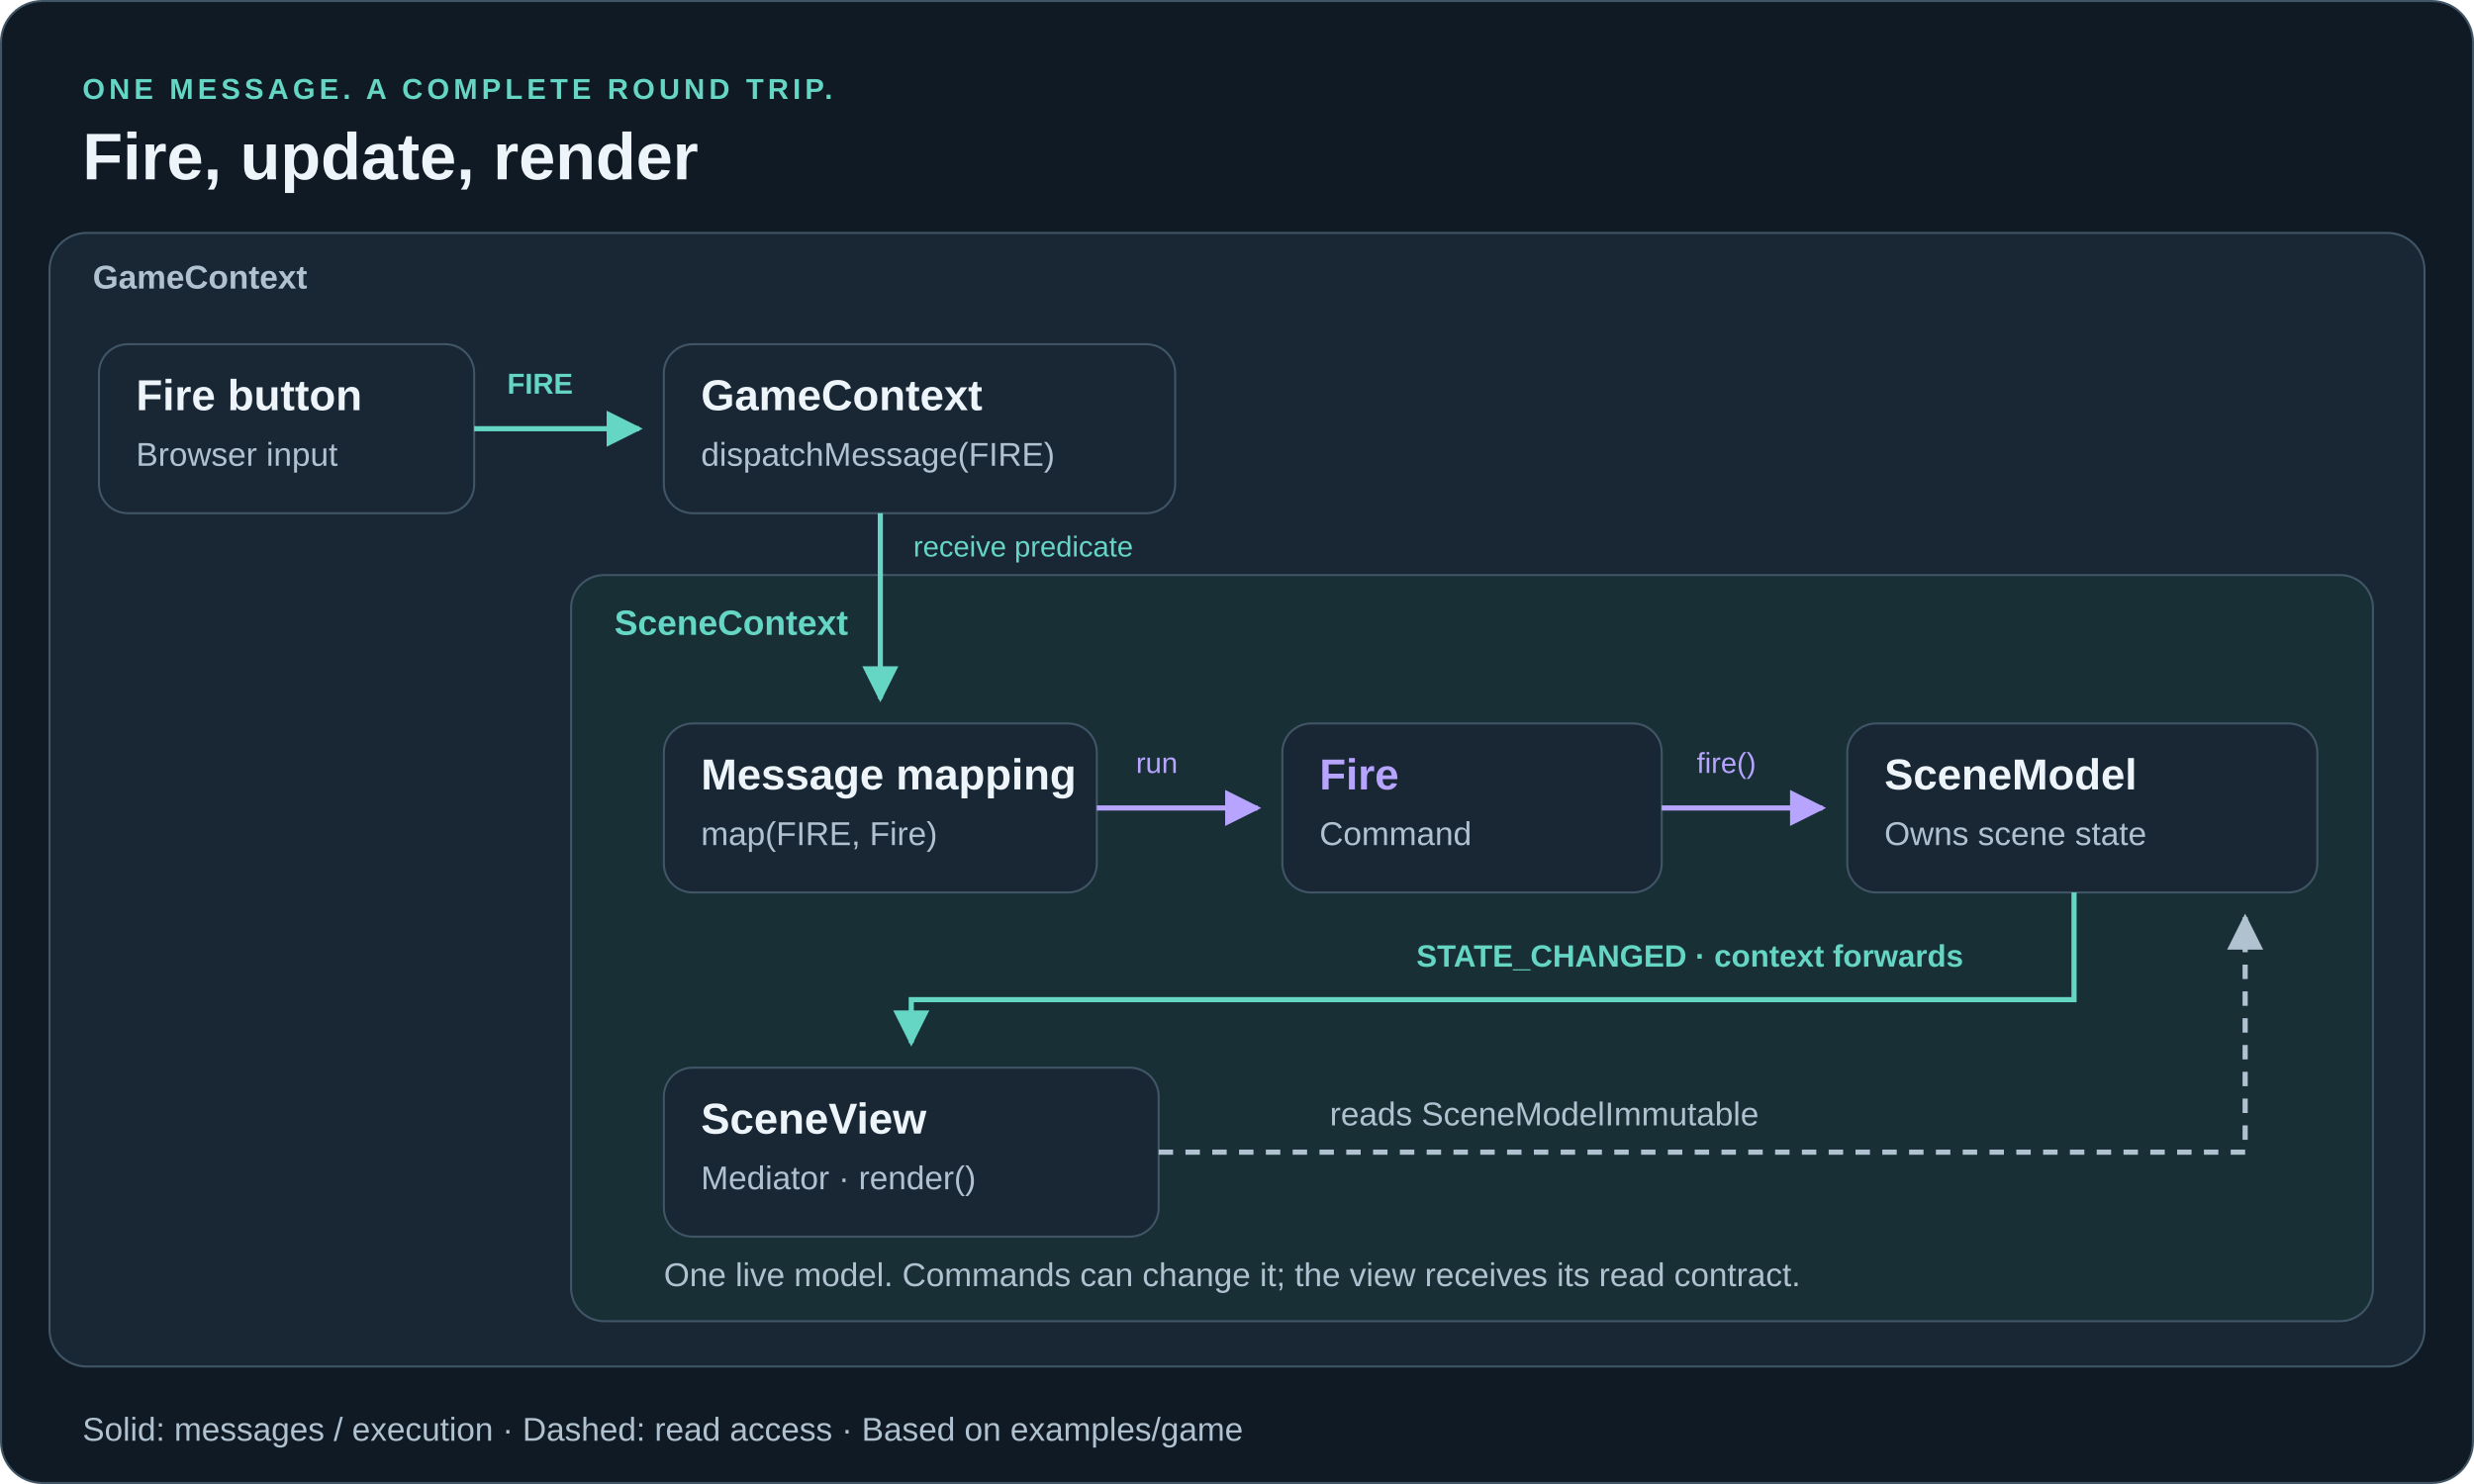
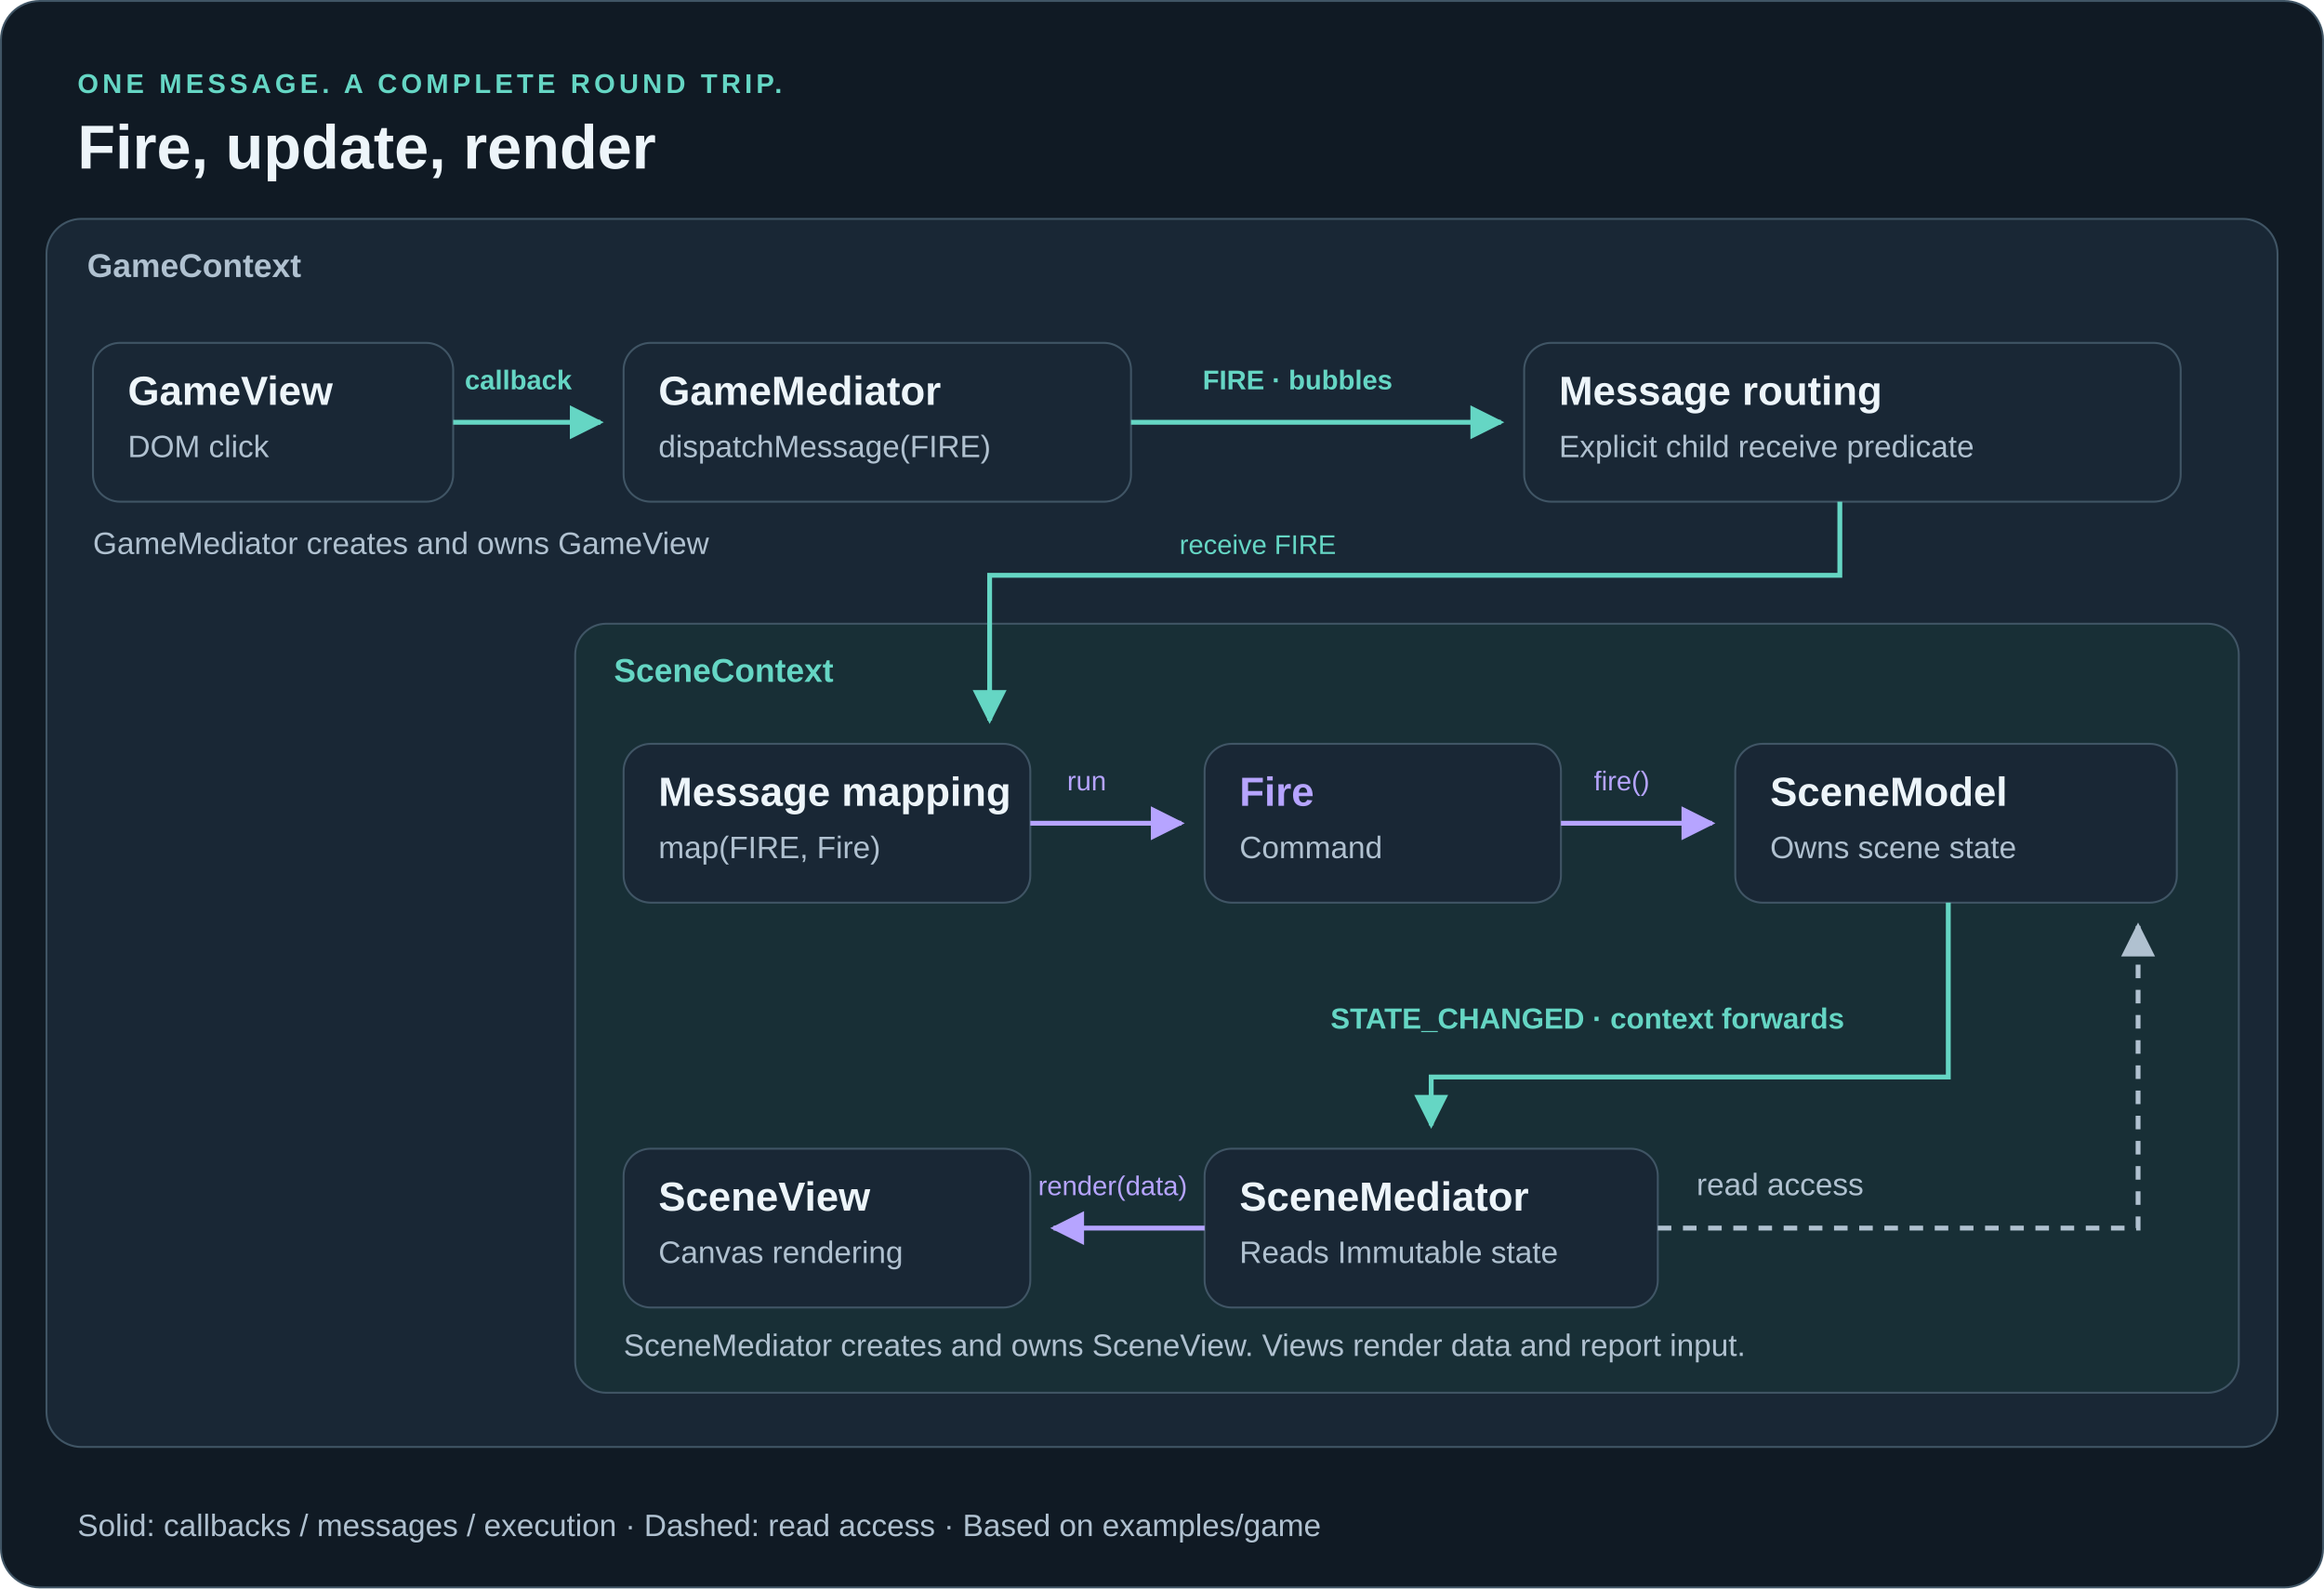
- <svg xmlns="http://www.w3.org/2000/svg" viewBox="0 0 1200 720" role="img" aria-labelledby="title desc">
+ <svg xmlns="http://www.w3.org/2000/svg" viewBox="0 0 1200 820" role="img" aria-labelledby="title desc">
  <g font-family="Segoe UI, Arial, sans-serif">
-     <rect x="0.5" y="0.5" width="1199" height="719" rx="20" fill="#101a24" stroke="#405565" />
+     <rect x="0.5" y="0.5" width="1199" height="819" rx="20" fill="#101a24" stroke="#405565" />
    <defs>
      <marker id="a0" viewBox="0 0 10 10" refX="9" refY="5" markerWidth="7" markerHeight="7" orient="auto-start-reverse">
        <path d="M0 0 L10 5 L0 10Z" fill="#65d6c4" />
      </marker>
      <marker id="a1" viewBox="0 0 10 10" refX="9" refY="5" markerWidth="7" markerHeight="7" orient="auto-start-reverse">
        <path d="M0 0 L10 5 L0 10Z" fill="#b6a4ff" />
      </marker>
      <marker id="a2" viewBox="0 0 10 10" refX="9" refY="5" markerWidth="7" markerHeight="7" orient="auto-start-reverse">
        <path d="M0 0 L10 5 L0 10Z" fill="#b0c1d0" />
      </marker>
    </defs>
    <text x="40" y="48" font-size="14" font-weight="700" fill="#65d6c4" letter-spacing="2">ONE MESSAGE. A COMPLETE ROUND TRIP.</text>
    <text x="40" y="87" font-size="32" font-weight="650" fill="#edf5fa">Fire, update, render</text>
-     <rect x="24" y="113" width="1152" height="550" rx="18" fill="#192735" stroke="#405565" />
-     <text x="45" y="140" font-size="16" font-weight="600" fill="#b0c1d0">GameContext</text>
-     <rect x="277" y="279" width="874" height="362" rx="16" fill="#182f36" stroke="#405565" />
-     <text x="298" y="308" font-size="17" font-weight="650" fill="#65d6c4">SceneContext</text>
-     <rect x="48" y="167" width="182" height="82" rx="14" fill="#192735" stroke="#405565" />
-     <text x="66" y="199" font-size="21" font-weight="600" fill="#edf5fa">Fire button</text>
-     <text x="66" y="226" font-size="16" font-weight="400" fill="#b0c1d0">Browser input</text>
-     <rect x="322" y="167" width="248" height="82" rx="14" fill="#192735" stroke="#405565" />
-     <text x="340" y="199" font-size="21" font-weight="600" fill="#edf5fa">GameContext</text>
-     <text x="340" y="226" font-size="16" font-weight="400" fill="#b0c1d0">dispatchMessage(FIRE)</text>
-     <rect x="322" y="351" width="210" height="82" rx="14" fill="#192735" stroke="#405565" />
-     <text x="340" y="383" font-size="21" font-weight="600" fill="#edf5fa">Message mapping</text>
-     <text x="340" y="410" font-size="16" font-weight="400" fill="#b0c1d0">map(FIRE, Fire)</text>
-     <rect x="622" y="351" width="184" height="82" rx="14" fill="#192735" stroke="#405565" />
-     <text x="640" y="383" font-size="21" font-weight="600" fill="#b6a4ff">Fire</text>
-     <text x="640" y="410" font-size="16" font-weight="400" fill="#b0c1d0">Command</text>
-     <rect x="896" y="351" width="228" height="82" rx="14" fill="#192735" stroke="#405565" />
-     <text x="914" y="383" font-size="21" font-weight="600" fill="#edf5fa">SceneModel</text>
-     <text x="914" y="410" font-size="16" font-weight="400" fill="#b0c1d0">Owns scene state</text>
-     <rect x="322" y="518" width="240" height="82" rx="14" fill="#192735" stroke="#405565" />
-     <text x="340" y="550" font-size="21" font-weight="600" fill="#edf5fa">SceneView</text>
-     <text x="340" y="577" font-size="16" font-weight="400" fill="#b0c1d0">Mediator · render()</text>
-     <path d="M230 208 H310" fill="none" stroke="#65d6c4" stroke-width="2.5" marker-end="url(#a0)" />
-     <text x="246" y="191" font-size="14" font-weight="650" fill="#65d6c4">FIRE</text>
-     <path d="M427 249 V339" fill="none" stroke="#65d6c4" stroke-width="2.5" marker-end="url(#a0)" />
-     <text x="443" y="270" font-size="14" font-weight="400" fill="#65d6c4">receive predicate</text>
-     <path d="M532 392 H610" fill="none" stroke="#b6a4ff" stroke-width="2.5" marker-end="url(#a1)" />
-     <text x="551" y="375" font-size="14" font-weight="400" fill="#b6a4ff">run</text>
-     <path d="M806 392 H884" fill="none" stroke="#b6a4ff" stroke-width="2.5" marker-end="url(#a1)" />
-     <text x="823" y="375" font-size="14" font-weight="400" fill="#b6a4ff">fire()</text>
-     <path d="M1006 433 V485 H442 V506" fill="none" stroke="#65d6c4" stroke-width="2.5" marker-end="url(#a0)" />
-     <text x="687" y="469" font-size="15" font-weight="600" fill="#65d6c4">STATE_CHANGED · context forwards</text>
-     <path d="M562 559 H1089 V445" fill="none" stroke="#b0c1d0" stroke-width="2.5" stroke-dasharray="7 6" marker-end="url(#a2)" />
-     <text x="645" y="546" font-size="16" font-weight="400" fill="#b0c1d0">reads SceneModelImmutable</text>
-     <text x="322" y="624" font-size="16" font-weight="400" fill="#b0c1d0">One live model. Commands can change it; the view receives its read contract.</text>
-     <text x="40" y="699" font-size="16" font-weight="400" fill="#b0c1d0">Solid: messages / execution  ·  Dashed: read access  ·  Based on examples/game</text>
+     <rect x="24" y="113" width="1152" height="634" rx="18" fill="#192735" stroke="#405565" />
+     <text x="45" y="143" font-size="17" font-weight="600" fill="#b0c1d0">GameContext</text>
+     <rect x="297" y="322" width="859" height="397" rx="16" fill="#182f36" stroke="#405565" />
+     <text x="317" y="352" font-size="17" font-weight="650" fill="#65d6c4">SceneContext</text>
+     <rect x="48" y="177" width="186" height="82" rx="14" fill="#192735" stroke="#405565" />
+     <text x="66" y="209" font-size="21" font-weight="600" fill="#edf5fa">GameView</text>
+     <text x="66" y="236" font-size="16" font-weight="400" fill="#b0c1d0">DOM click</text>
+     <rect x="322" y="177" width="262" height="82" rx="14" fill="#192735" stroke="#405565" />
+     <text x="340" y="209" font-size="21" font-weight="600" fill="#edf5fa">GameMediator</text>
+     <text x="340" y="236" font-size="16" font-weight="400" fill="#b0c1d0">dispatchMessage(FIRE)</text>
+     <rect x="787" y="177" width="339" height="82" rx="14" fill="#192735" stroke="#405565" />
+     <text x="805" y="209" font-size="21" font-weight="600" fill="#edf5fa">Message routing</text>
+     <text x="805" y="236" font-size="16" font-weight="400" fill="#b0c1d0">Explicit child receive predicate</text>
+     <path d="M234 218 H310" fill="none" stroke="#65d6c4" stroke-width="2.5" marker-end="url(#a0)" />
+     <text x="240" y="201" font-size="14" font-weight="650" fill="#65d6c4">callback</text>
+     <path d="M584 218 H775" fill="none" stroke="#65d6c4" stroke-width="2.5" marker-end="url(#a0)" />
+     <text x="621" y="201" font-size="14" font-weight="650" fill="#65d6c4">FIRE · bubbles</text>
+     <text x="48" y="286" font-size="16" font-weight="400" fill="#b0c1d0">GameMediator creates and owns GameView</text>
+     <path d="M950 259 V297 H511 V372" fill="none" stroke="#65d6c4" stroke-width="2.5" marker-end="url(#a0)" />
+     <text x="609" y="286" font-size="14" font-weight="400" fill="#65d6c4">receive FIRE</text>
+     <rect x="322" y="384" width="210" height="82" rx="14" fill="#192735" stroke="#405565" />
+     <text x="340" y="416" font-size="21" font-weight="600" fill="#edf5fa">Message mapping</text>
+     <text x="340" y="443" font-size="16" font-weight="400" fill="#b0c1d0">map(FIRE, Fire)</text>
+     <rect x="622" y="384" width="184" height="82" rx="14" fill="#192735" stroke="#405565" />
+     <text x="640" y="416" font-size="21" font-weight="600" fill="#b6a4ff">Fire</text>
+     <text x="640" y="443" font-size="16" font-weight="400" fill="#b0c1d0">Command</text>
+     <rect x="896" y="384" width="228" height="82" rx="14" fill="#192735" stroke="#405565" />
+     <text x="914" y="416" font-size="21" font-weight="600" fill="#edf5fa">SceneModel</text>
+     <text x="914" y="443" font-size="16" font-weight="400" fill="#b0c1d0">Owns scene state</text>
+     <path d="M532 425 H610" fill="none" stroke="#b6a4ff" stroke-width="2.5" marker-end="url(#a1)" />
+     <text x="551" y="408" font-size="14" font-weight="400" fill="#b6a4ff">run</text>
+     <path d="M806 425 H884" fill="none" stroke="#b6a4ff" stroke-width="2.5" marker-end="url(#a1)" />
+     <text x="823" y="408" font-size="14" font-weight="400" fill="#b6a4ff">fire()</text>
+     <rect x="322" y="593" width="210" height="82" rx="14" fill="#192735" stroke="#405565" />
+     <text x="340" y="625" font-size="21" font-weight="600" fill="#edf5fa">SceneView</text>
+     <text x="340" y="652" font-size="16" font-weight="400" fill="#b0c1d0">Canvas rendering</text>
+     <rect x="622" y="593" width="234" height="82" rx="14" fill="#192735" stroke="#405565" />
+     <text x="640" y="625" font-size="21" font-weight="600" fill="#edf5fa">SceneMediator</text>
+     <text x="640" y="652" font-size="16" font-weight="400" fill="#b0c1d0">Reads Immutable state</text>
+     <path d="M1006 466 V556 H739 V581" fill="none" stroke="#65d6c4" stroke-width="2.5" marker-end="url(#a0)" />
+     <text x="687" y="531" font-size="15" font-weight="600" fill="#65d6c4">STATE_CHANGED · context forwards</text>
+     <path d="M622 634 H544" fill="none" stroke="#b6a4ff" stroke-width="2.5" marker-end="url(#a1)" />
+     <text x="536" y="617" font-size="14" font-weight="400" fill="#b6a4ff">render(data)</text>
+     <path d="M856 634 H1104 V478" fill="none" stroke="#b0c1d0" stroke-width="2.5" stroke-dasharray="7 6" marker-end="url(#a2)" />
+     <text x="876" y="617" font-size="16" font-weight="400" fill="#b0c1d0">read access</text>
+     <text x="322" y="700" font-size="16" font-weight="400" fill="#b0c1d0">SceneMediator creates and owns SceneView. Views render data and report input.</text>
+     <text x="40" y="793" font-size="16" font-weight="400" fill="#b0c1d0">Solid: callbacks / messages / execution  ·  Dashed: read access  ·  Based on examples/game</text>
  </g>
</svg>
